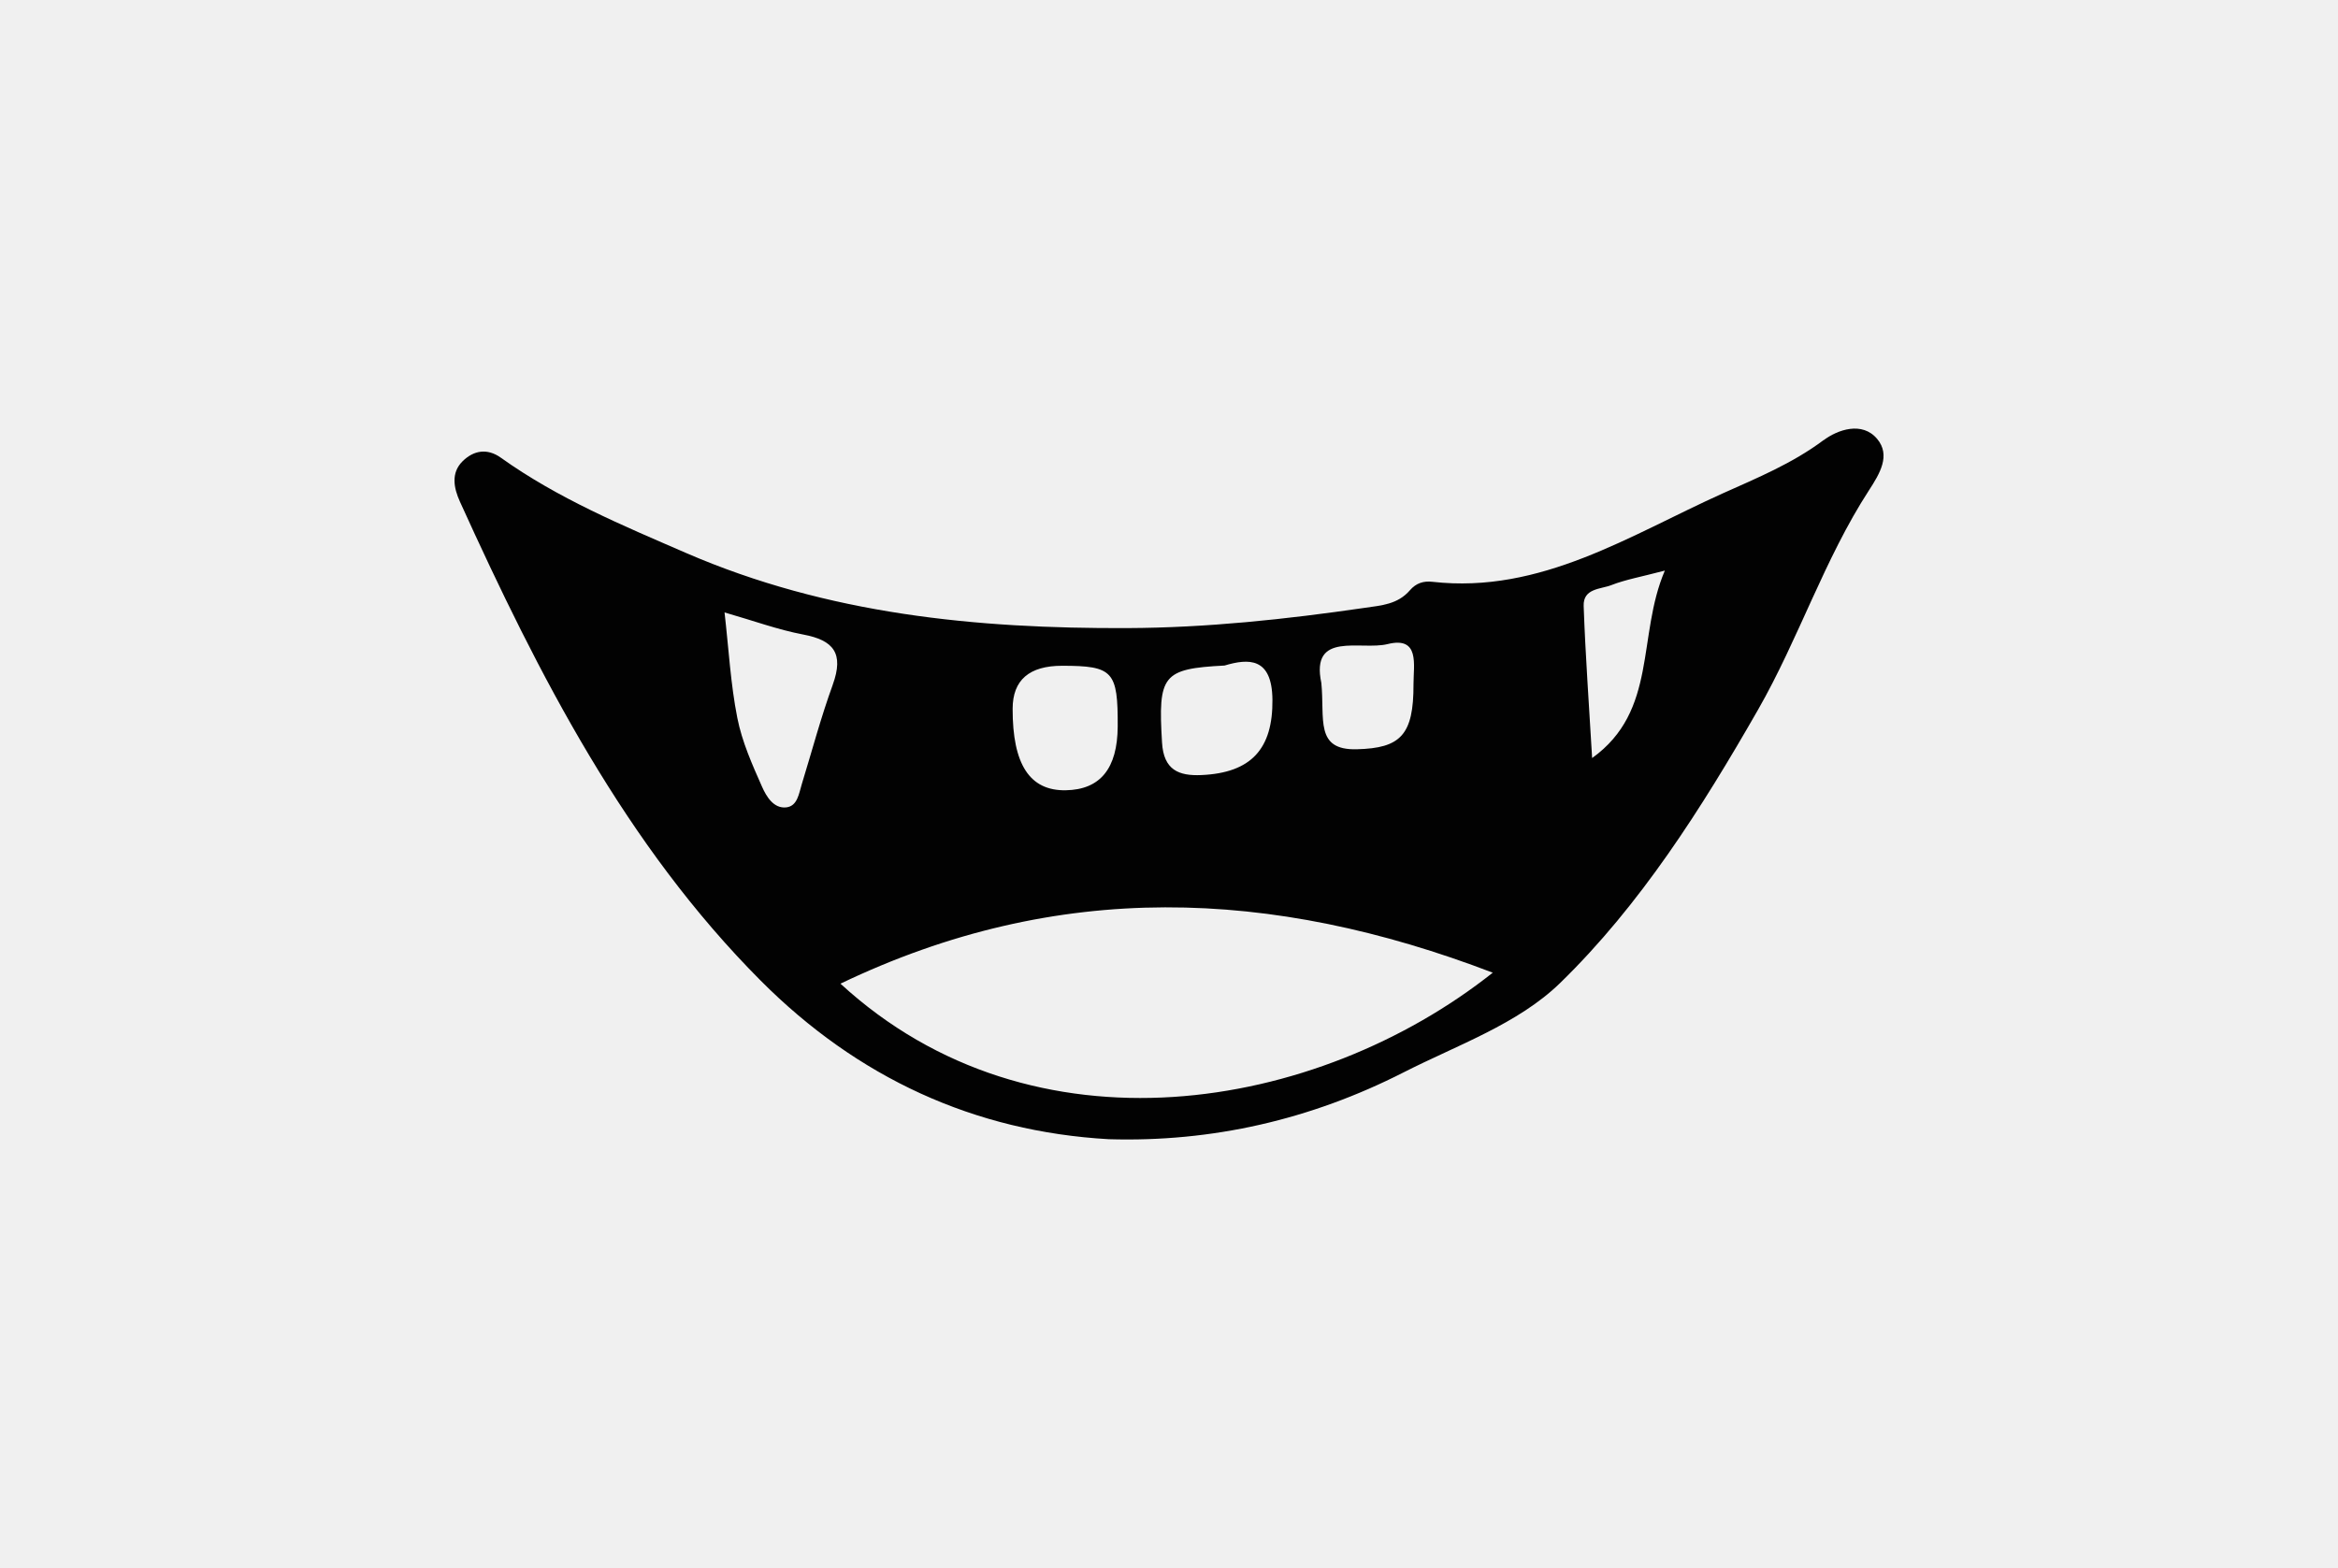
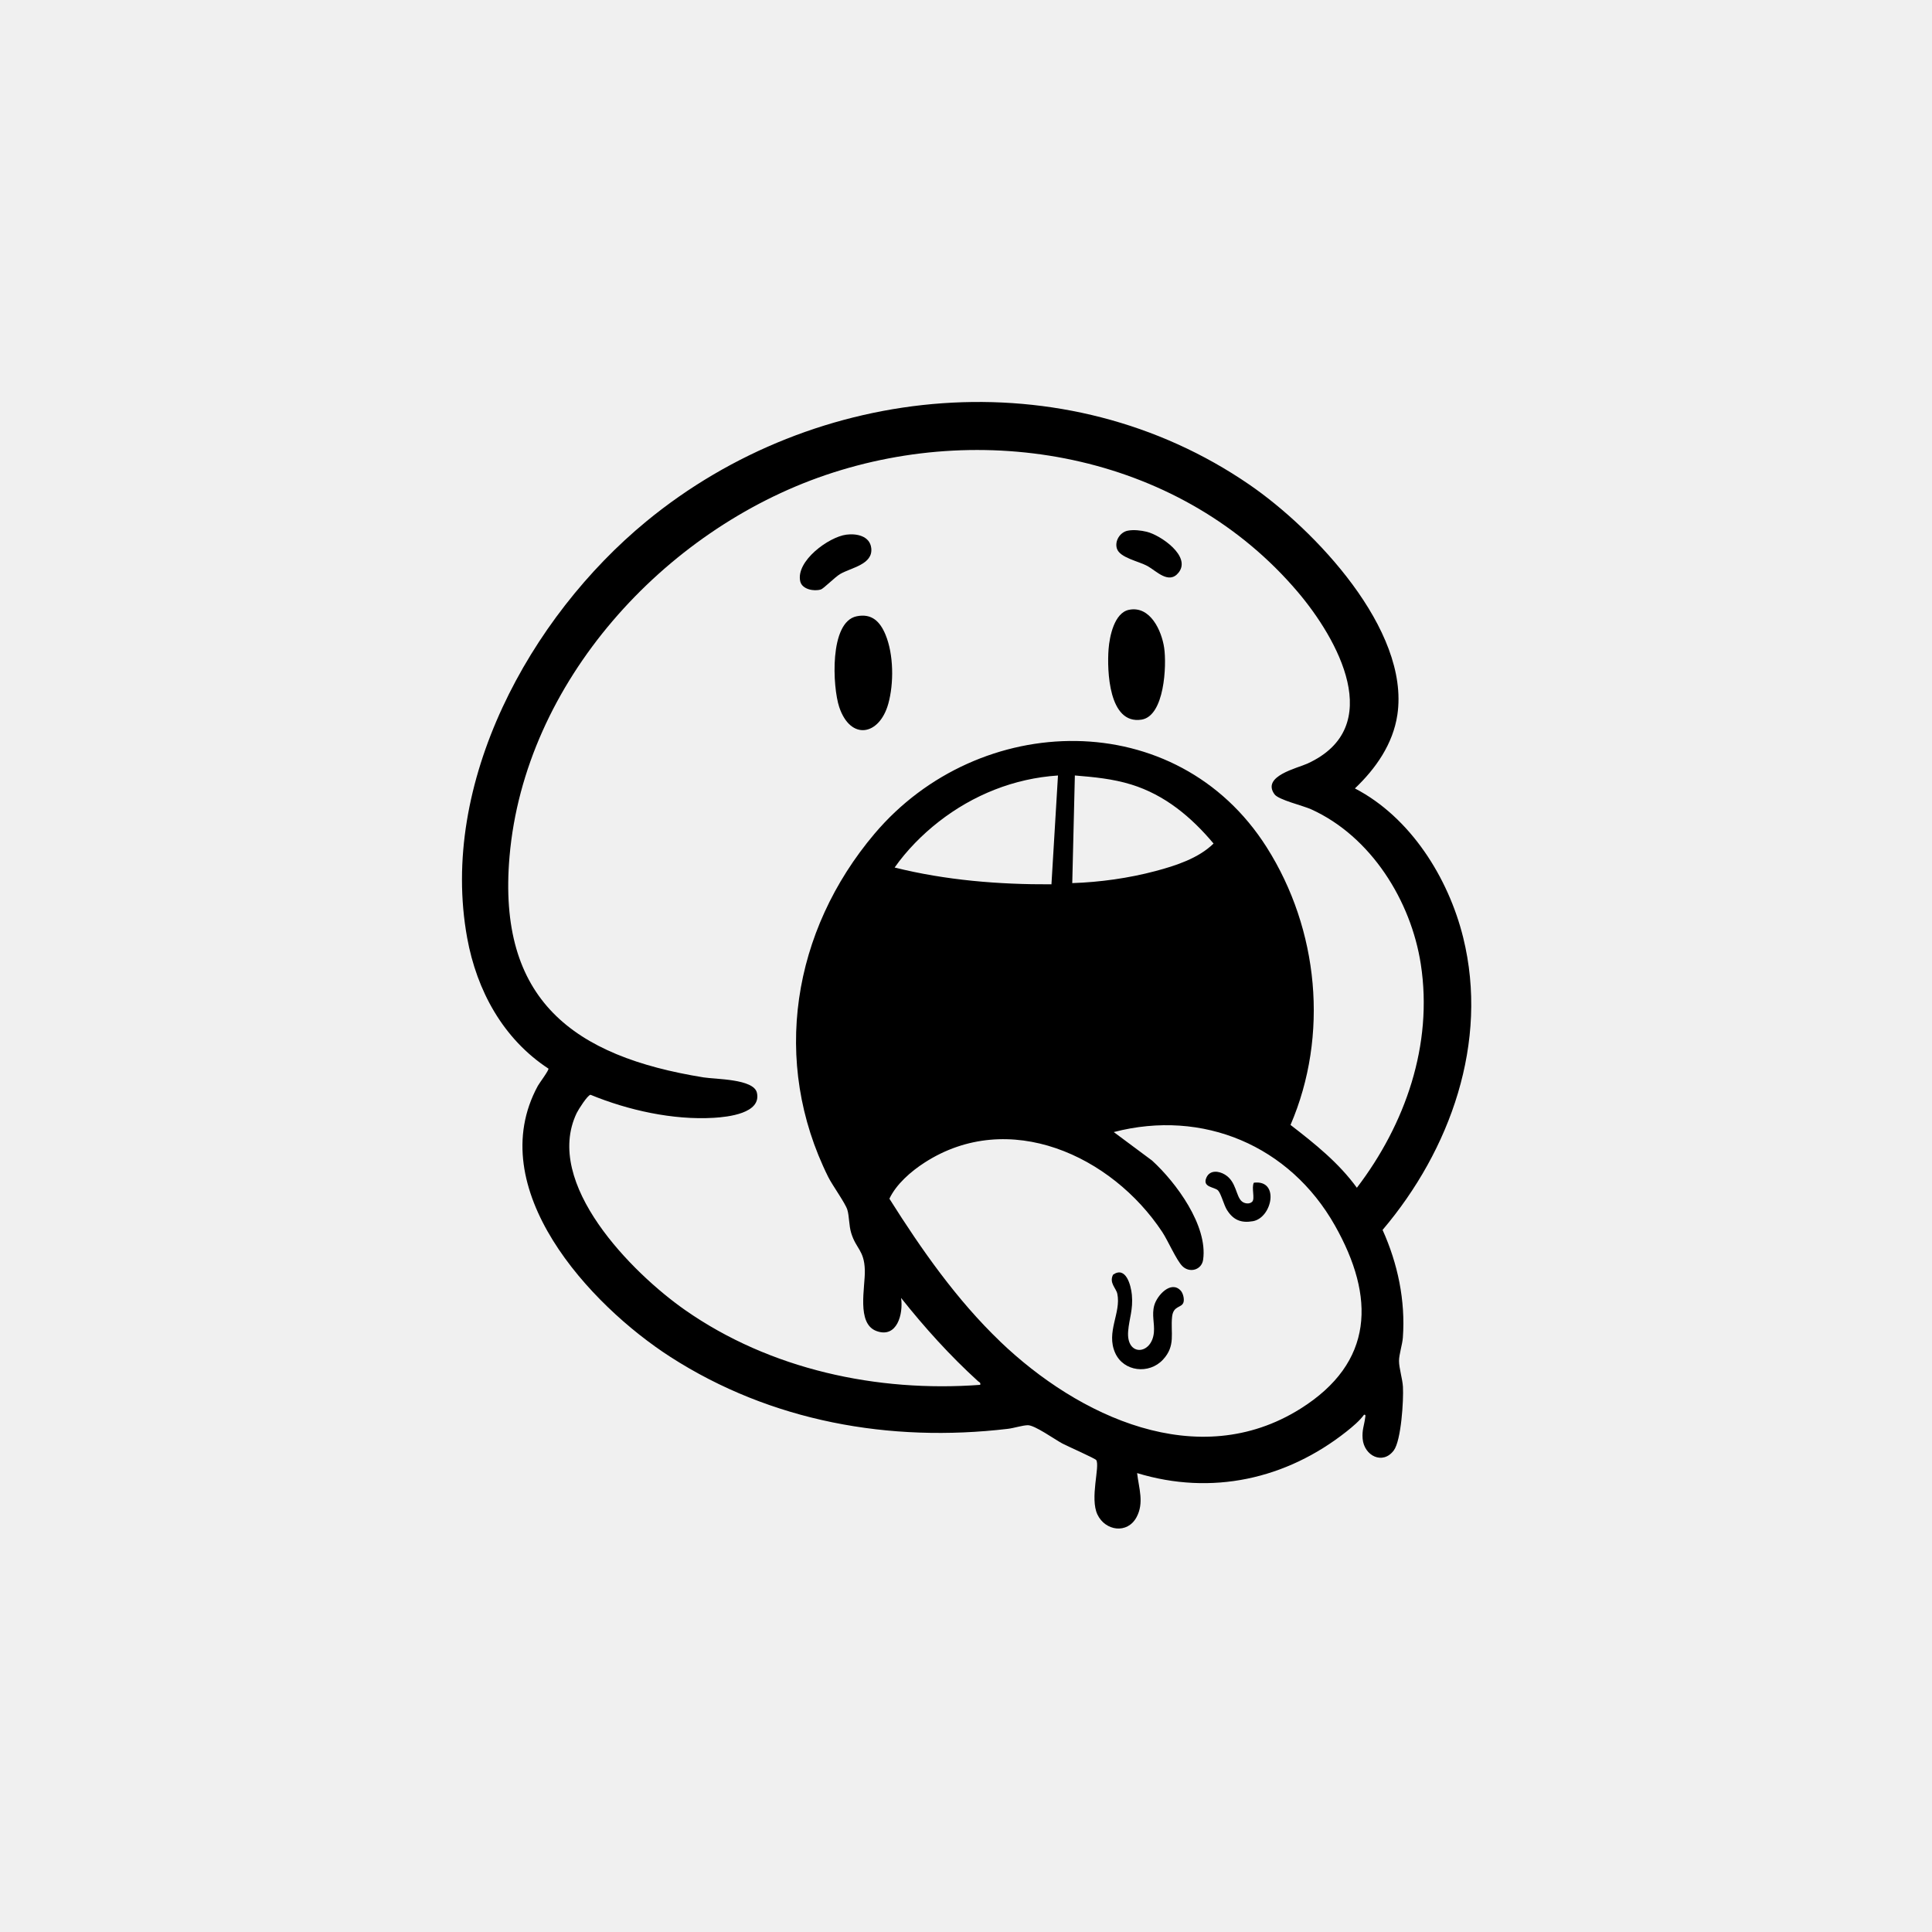
- <svg xmlns="http://www.w3.org/2000/svg" id="Vrstva_1" data-name="Vrstva 1" viewBox="0 0 500 335.39">
+ <svg xmlns="http://www.w3.org/2000/svg" width="650" height="650" viewBox="0 0 650 650" fill="none">
+   <g clip-path="url(#clip0_579_2883)">
+     <path d="M455.848 265.26C474.529 274.958 487.305 295.322 492.274 315.431C500.97 350.622 487.933 386.948 465.152 413.797C470.254 425.097 472.879 437.533 471.977 450.009C471.804 452.414 470.682 455.659 470.682 457.87C470.682 460.288 471.85 463.888 472.004 466.579C472.258 471.021 471.423 484.619 468.925 487.972C465.218 492.954 458.94 489.781 458.446 484.064C458.192 481.126 458.967 479.57 459.294 477.018C459.354 476.564 459.608 475.856 458.907 475.976C457.478 477.98 455.006 480.044 453.003 481.633C432.733 497.669 407.634 503.253 382.568 495.605C383.149 500.715 384.993 505.597 382.368 510.459C379.282 516.176 371.882 515.087 369.237 509.584C366.593 504.081 370.112 493.368 368.83 491.237C368.503 490.69 359.025 486.516 357.409 485.647C354.818 484.258 348.106 479.443 345.781 479.496C343.911 479.543 341.133 480.471 339.103 480.712C299.35 485.42 259.344 478.261 225.563 456.528C198.347 439.016 162.195 399.845 180.955 365.315C181.443 364.42 184.809 359.946 184.509 359.518C169.261 349.527 160.398 333.264 157.172 315.525C147.688 263.444 178.204 207.703 217.455 175.411C274.539 128.445 358.431 120.497 420.39 163.088C442.183 178.069 474.408 211.797 470.127 240.495C468.658 250.32 462.854 258.595 455.848 265.254V265.26ZM303.164 436.705C303.939 442.021 301.828 450.363 294.882 447.812C288.043 445.307 291.142 432.998 290.962 427.301C290.755 420.582 288.03 420.228 286.387 414.865C285.579 412.227 285.752 409.235 285.078 407.011C284.403 404.787 280.049 398.79 278.653 395.991C259.344 357.154 266.624 313.147 294.208 280.521C329.372 238.939 395.939 237.323 426.187 285.096C443.659 312.686 447.159 348.291 434.182 378.473C442.323 384.757 450.411 391.209 456.503 399.611C472.779 378.286 482.182 351.504 478.022 324.441C474.736 303.056 461.264 281.423 441.168 272.3C438.336 271.011 430.161 269.121 428.792 267.231C424.364 261.126 436.5 258.448 439.859 256.905C466.688 244.643 449.944 214.862 436.64 199.18C398.056 153.704 333.339 140.928 277.771 159.822C223.346 178.322 176.481 229.535 171.425 288.169C167.264 336.376 192.824 355.404 236.703 362.477C240.764 363.131 253.594 362.944 254.656 367.646C256.225 374.599 244.805 375.801 240.15 376.075C226.425 376.896 211.297 373.524 198.681 368.328C197.686 368.408 194.56 373.35 194.033 374.452C182.652 398.155 212.753 428.337 230.439 440.712C259.051 460.735 295.089 468.496 329.779 465.918C329.986 465.077 329.472 465.077 329.044 464.689C319.601 456.1 311.105 446.676 303.171 436.692L303.164 436.705ZM355.947 260.906C341.22 261.874 327.421 267.418 315.86 276.434C310.264 280.802 305.068 286.072 300.987 291.869C318.205 296.163 336.024 297.606 353.749 297.519L355.947 260.899V260.906ZM360.742 297.112C370.046 296.811 379.763 295.449 388.759 293.058C395.545 291.254 403.192 288.79 408.288 283.801C400.808 274.885 391.919 267.438 380.605 263.945C374.347 262.014 368.122 261.44 361.624 260.899L360.749 297.112H360.742ZM336.498 451.352C362.799 476.537 403.005 495.579 437.488 473.966C462.366 458.371 462.734 436.371 449.096 412.267C433.942 385.485 404.775 373.049 374.714 380.87L387.591 390.448C395.652 397.801 406.392 412.301 404.782 423.802C404.301 427.235 400.3 428.41 397.829 426.012C395.826 424.069 392.94 417.377 391.03 414.491C374.006 388.765 339.39 372.862 311.058 391.149C306.463 394.114 301.548 398.389 299.23 403.291C310.023 420.395 321.858 437.319 336.511 451.345L336.498 451.352Z" fill="black" />
+     <path d="M288.208 207.342C293.33 206.287 296.116 209.159 297.932 213.56C300.67 220.185 300.764 229.89 298.861 236.755C295.882 247.508 286.157 249.265 282.344 237.871C280.12 231.225 278.931 209.252 288.208 207.342Z" fill="black" />
+     <path d="M379.82 205.165C387 203.702 390.84 212.238 391.675 217.975C392.53 223.839 391.816 240.883 384.061 242.112C372.981 243.862 372.42 225.542 372.968 218.376C373.289 214.168 374.878 206.173 379.82 205.165Z" fill="black" />
+     <path d="M284.74 179.879C288.126 179.431 292.634 180.273 293.122 184.387C293.776 189.924 286.356 190.966 282.696 193.103C280.813 194.205 277.179 198.005 276.144 198.326C273.84 199.04 269.839 198.272 269.232 195.594C267.689 188.775 278.769 180.667 284.733 179.879H284.74Z" fill="black" />
+     <path d="M379.388 178.549C381.365 178.149 383.857 178.442 385.807 178.91C390.469 180.045 400.874 187.158 396.533 192.635C393.254 196.769 389.026 192.067 386.061 190.438C383.095 188.808 376.77 187.666 375.775 184.58C374.954 182.029 376.804 179.07 379.388 178.549Z" fill="black" />
+     <path d="M397.246 434.227C398.021 435.075 398.509 437.012 398.175 438.14C397.58 440.131 394.742 439.136 394.334 443.036C393.767 448.493 395.643 452.72 391.276 457.429C386.6 462.478 378.018 461.51 375.193 455.191C372.027 448.119 377.257 441.72 375.908 435.282C375.507 433.358 373.076 431.629 374.478 428.85C378.753 425.885 380.496 432.323 380.803 435.623C381.271 440.652 379.902 443.537 379.554 447.885C378.86 456.507 387.542 455.879 388.217 448.266C388.49 445.16 387.449 442.442 388.33 439.209C389.252 435.816 393.98 430.654 397.246 434.227Z" fill="black" />
+     <path d="M421.277 404.319C422.318 403.291 420.956 399.584 421.844 397.908C430.614 396.813 428.029 409.743 421.497 410.865C417.57 411.539 414.938 410.471 412.815 407.105C411.759 405.442 410.831 401.595 409.802 400.519C408.634 399.29 404.359 399.531 405.902 396.145C407.084 393.567 410.043 393.934 412.093 395.17C416.06 397.561 415.74 402.536 417.857 404.233C418.785 404.981 420.395 405.181 421.277 404.313V404.319Z" fill="black" />
+   </g>
  <defs>
-     <style>
-       .cls-1 {
-         fill: #020202;
-       }
-     </style>
+     <clipPath id="clip0_579_2883">
+       <rect width="339.57" height="379.015" fill="white" transform="translate(155.43 135.237)" />
+     </clipPath>
  </defs>
-   <path class="cls-1" d="M389.99,94.14c-6.68,5-14.2,8.09-21.51,11.37-19.92,8.96-38.96,21.56-62.14,18.94-1.9-.22-3.5,.28-4.82,1.81-2.61,3.03-6.1,3.24-9.74,3.77-16.82,2.44-33.65,4.25-50.66,4.32-32.35,.14-64.13-2.95-94.43-16.08-13.62-5.91-27.31-11.61-39.57-20.36-2.95-2.11-5.85-1.55-8.18,.74-2.52,2.48-1.93,5.69-.57,8.68,16.91,37.26,35.48,73.49,64.31,102.43,20.69,20.77,45.7,32.29,74.43,33.92,22.12,.66,43.23-4.19,63.09-14.31,11.45-5.83,24.4-10.32,33.42-19.08,17.15-16.68,30.24-37.32,42.33-58.44,8.72-15.23,14.19-32.25,23.75-46.98,2.33-3.59,4.67-7.48,1.75-10.98-3.22-3.85-8.49-1.95-11.44,.26Zm-93.23,43.63c6.94-1.72,5.52,4.49,5.53,8.53,.04,10.96-2.77,13.73-12.13,13.97-9.02,.23-6.82-6.46-7.58-14.18-2.37-11.18,8.47-6.9,14.18-8.32Zm-34.88,4.59c5.14-1.54,10.15-1.78,10.24,7.3,.11,10.53-4.54,15.66-15.21,16.13-4.83,.21-8.05-1.09-8.4-6.94-.87-14.43,.07-15.8,13.37-16.49Zm-34.71,.05c10.87,.01,11.92,1.16,11.86,12.99-.05,8.98-3.73,13.51-11.1,13.64-7.71,.14-11.4-5.52-11.37-17.45q.02-9.19,10.61-9.18Zm-49.08,4.07c-2.53,6.94-4.43,14.13-6.61,21.22-.63,2.04-.92,4.73-3.33,5-2.7,.3-4.26-2.34-5.18-4.41-2.11-4.76-4.29-9.65-5.29-14.74-1.43-7.22-1.83-14.65-2.73-22.55,6.07,1.74,11.4,3.7,16.88,4.74,6.36,1.2,8.73,3.94,6.25,10.75Zm1.65,63.93c46.47-22.28,92.15-20.47,139.5-2.35-37.64,29.84-98.27,40.26-139.5,2.35Zm160.75-48.26c-.66-11.41-1.44-21.96-1.81-32.53-.13-3.81,3.66-3.57,5.94-4.47,3-1.17,6.21-1.73,11.42-3.1-6,14.02-1.46,29.98-15.55,40.1Z" />
</svg>
